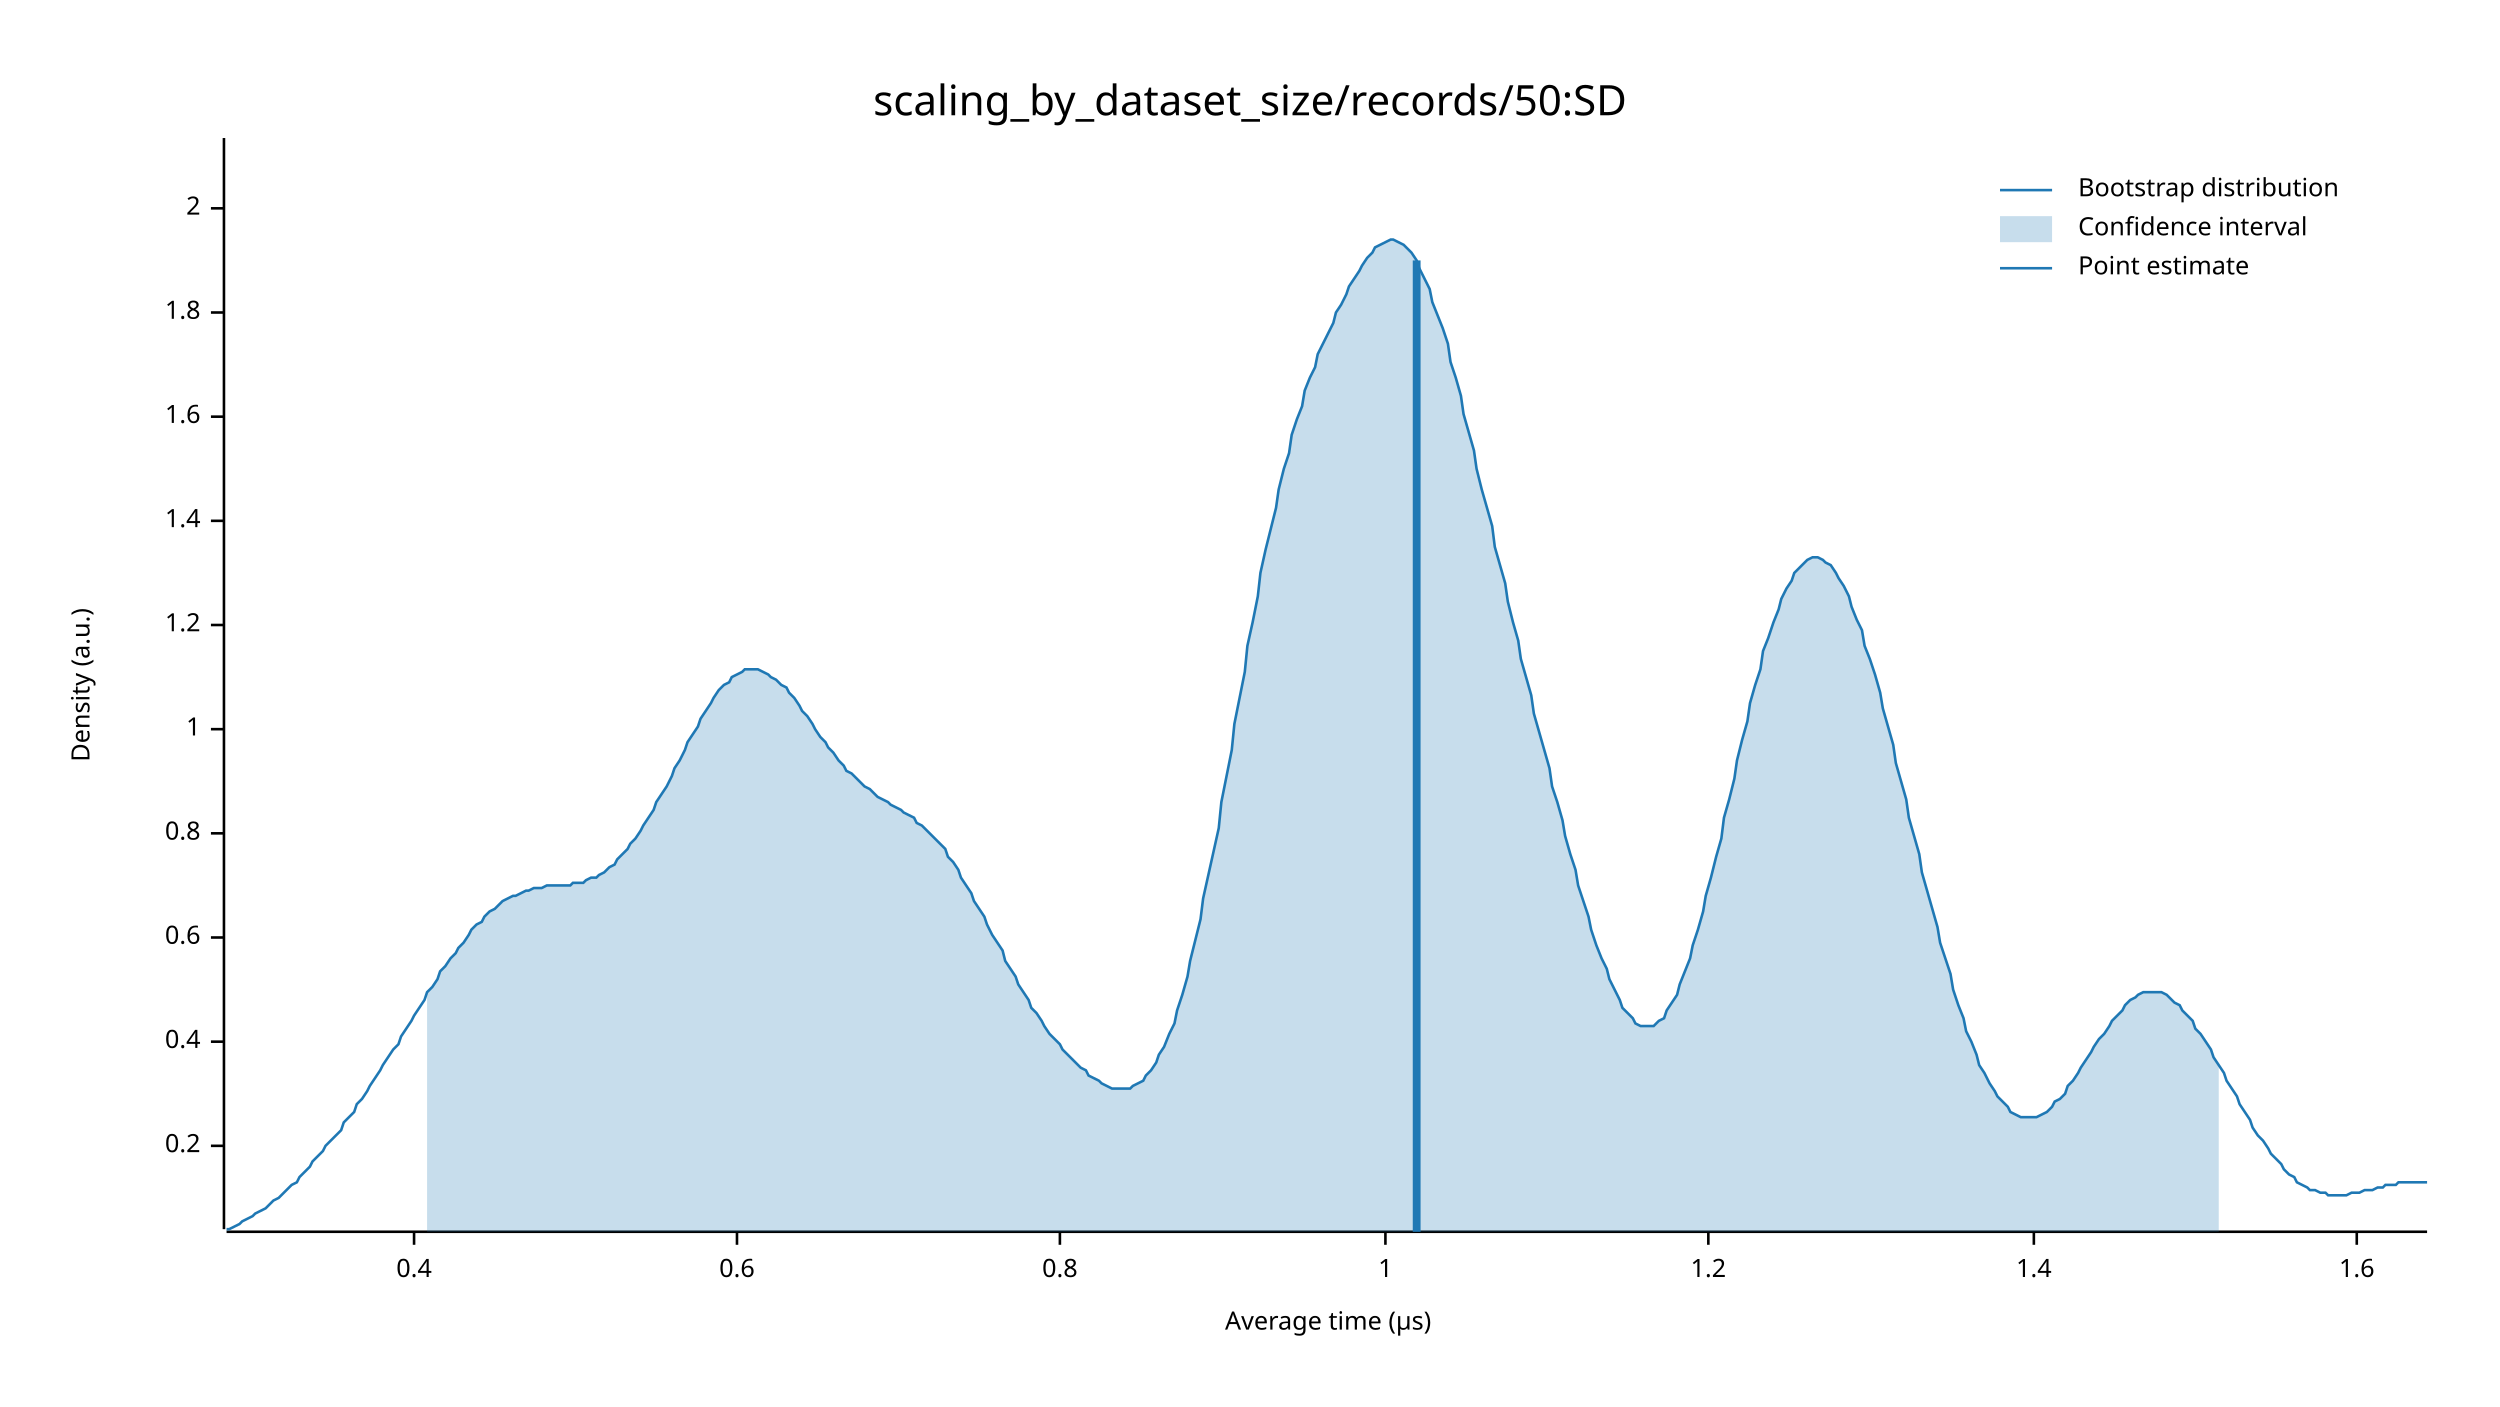
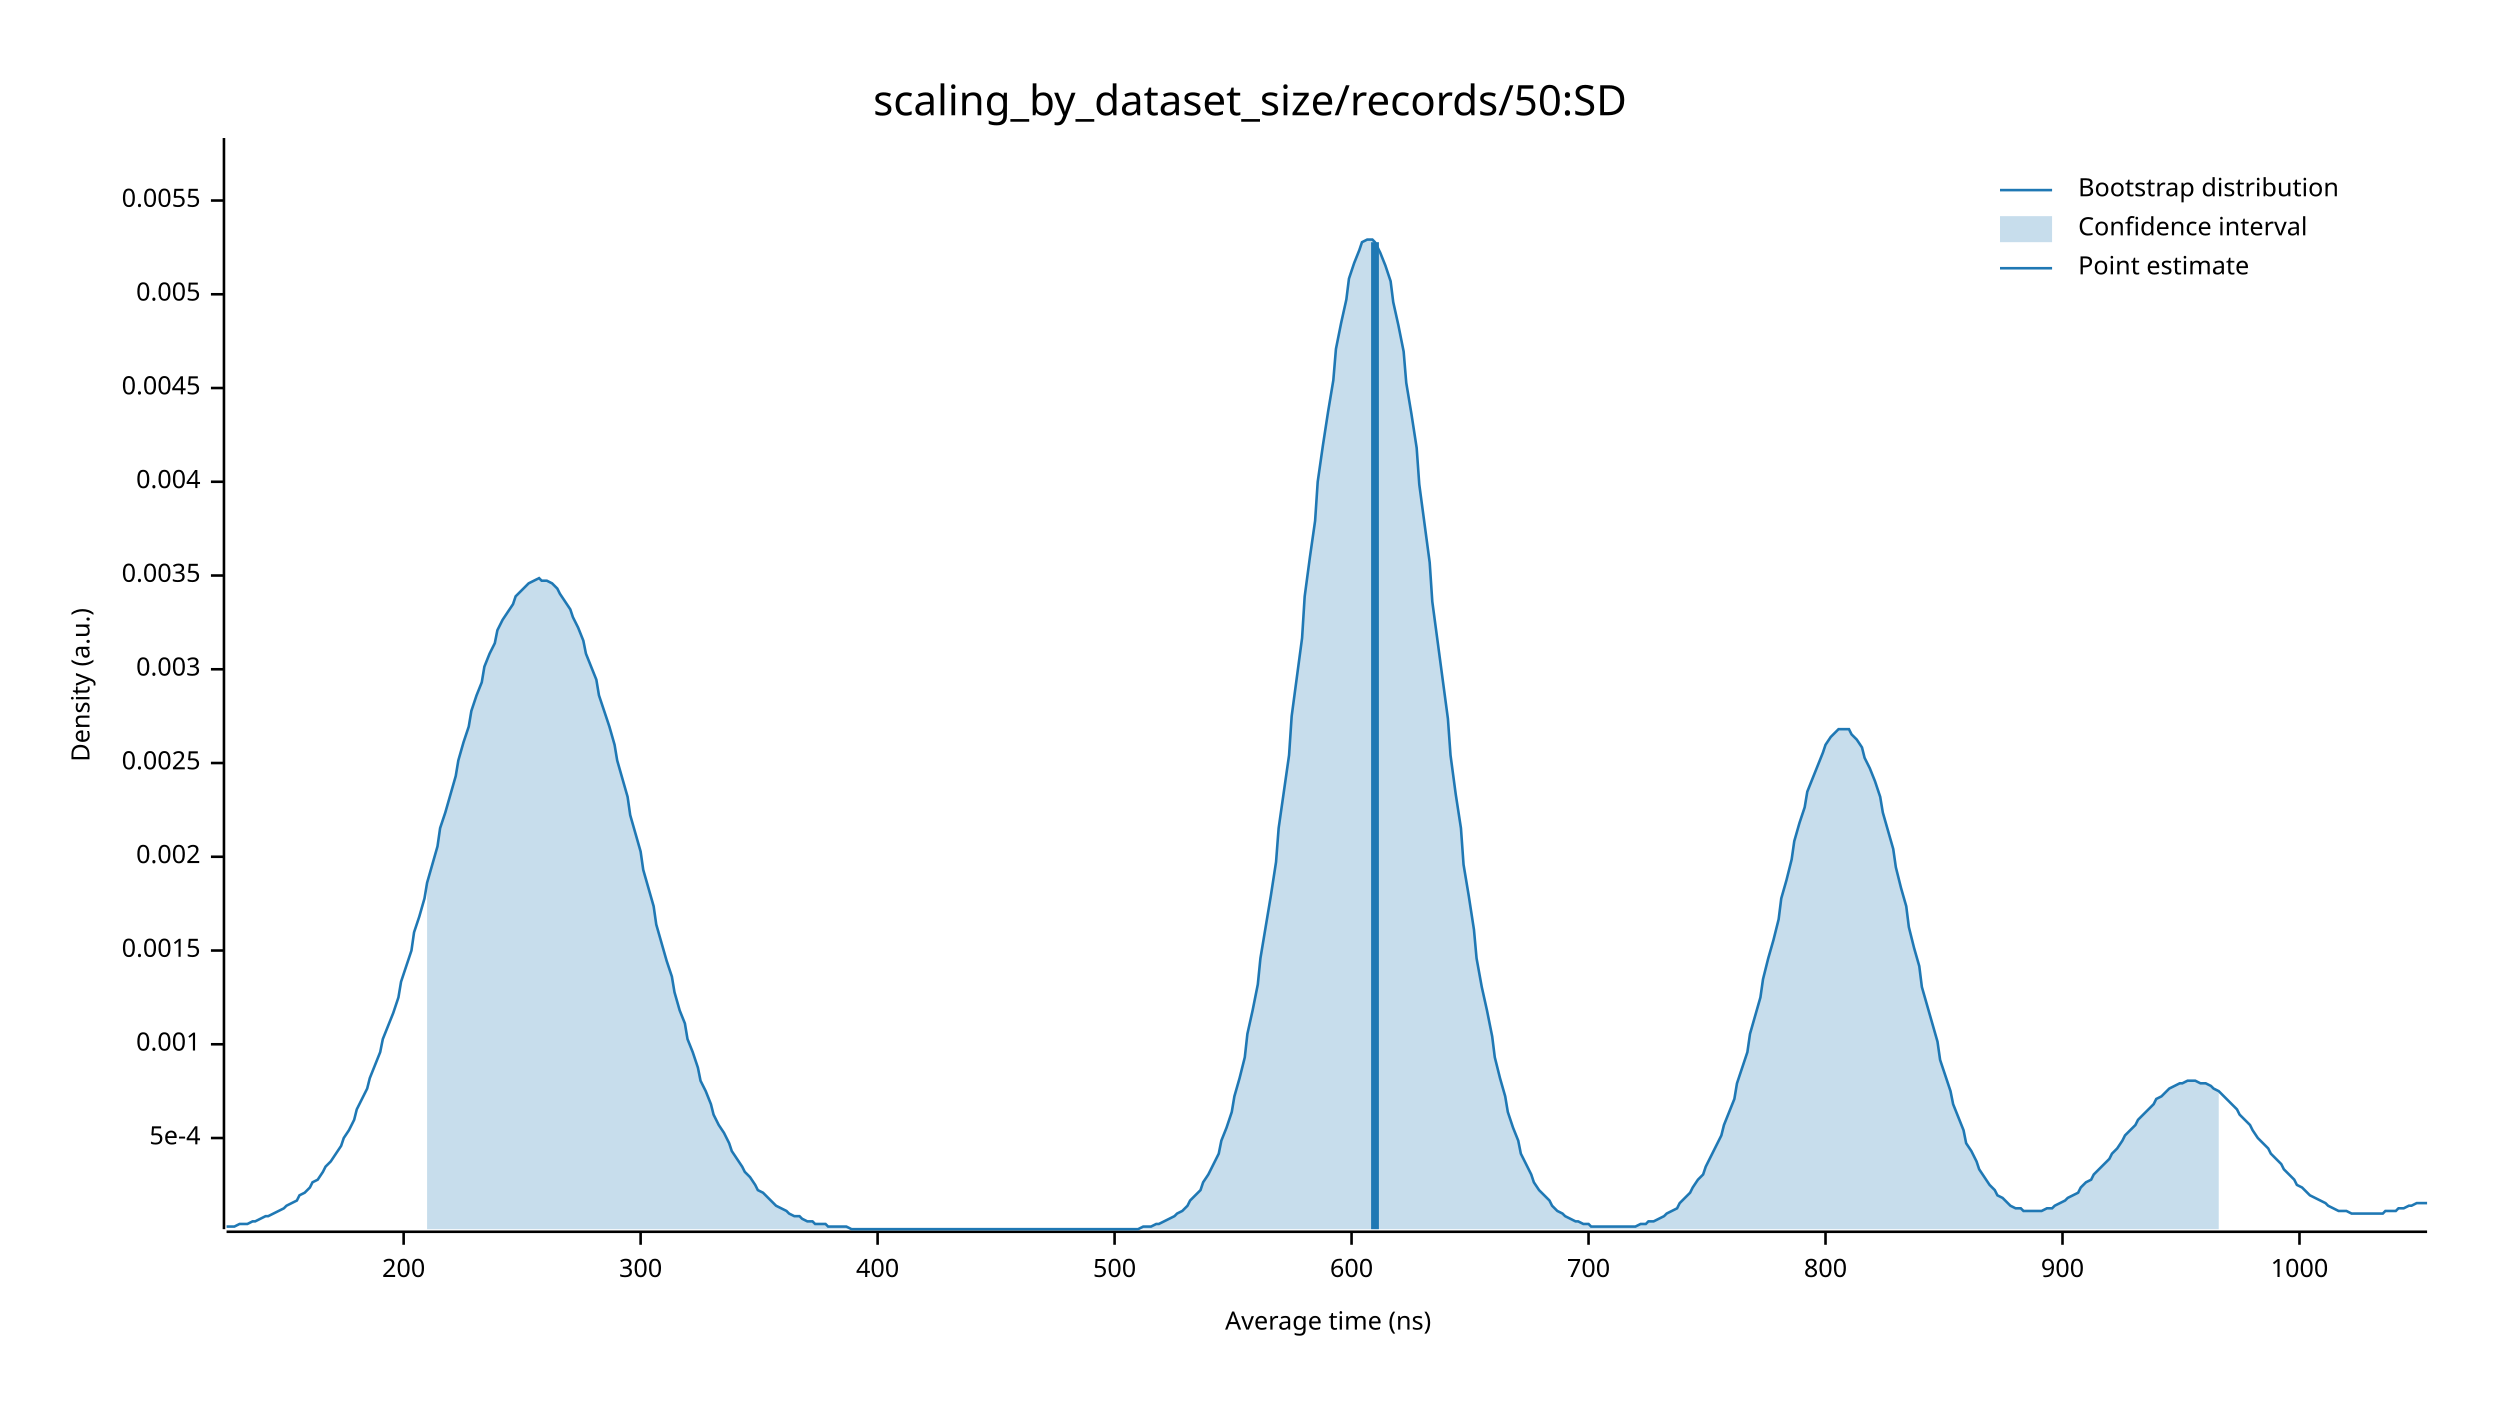
<svg xmlns="http://www.w3.org/2000/svg" width="960" height="540" viewBox="0 0 960 540">
  <text x="480" y="32" dy="0.76em" text-anchor="middle" font-family="sans-serif" font-size="16.129" opacity="1" fill="#000000">
scaling_by_dataset_size/records/50:SD
</text>
  <text x="27" y="263" dy="0.76em" text-anchor="middle" font-family="sans-serif" font-size="9.677" opacity="1" fill="#000000" transform="rotate(270, 27, 263)">
Density (a.u.)
</text>
  <text x="510" y="513" dy="-0.5ex" text-anchor="middle" font-family="sans-serif" font-size="9.677" opacity="1" fill="#000000">
- Average time (µs)
+ Average time (ns)
</text>
  <polyline fill="none" opacity="1" stroke="#000000" stroke-width="1" points="86,53 86,472 " />
-   <text x="77" y="440" dy="0.5ex" text-anchor="end" font-family="sans-serif" font-size="9.677" opacity="1" fill="#000000">
- 0.2
+   <text x="77" y="437" dy="0.5ex" text-anchor="end" font-family="sans-serif" font-size="9.677" opacity="1" fill="#000000">
+ 5e-4
</text>
-   <polyline fill="none" opacity="1" stroke="#000000" stroke-width="1" points="81,440 86,440 " />
-   <text x="77" y="400" dy="0.5ex" text-anchor="end" font-family="sans-serif" font-size="9.677" opacity="1" fill="#000000">
- 0.4
+   <polyline fill="none" opacity="1" stroke="#000000" stroke-width="1" points="81,437 86,437 " />
+   <text x="77" y="401" dy="0.5ex" text-anchor="end" font-family="sans-serif" font-size="9.677" opacity="1" fill="#000000">
+ 0.001
</text>
-   <polyline fill="none" opacity="1" stroke="#000000" stroke-width="1" points="81,400 86,400 " />
-   <text x="77" y="360" dy="0.5ex" text-anchor="end" font-family="sans-serif" font-size="9.677" opacity="1" fill="#000000">
- 0.6
+   <polyline fill="none" opacity="1" stroke="#000000" stroke-width="1" points="81,401 86,401 " />
+   <text x="77" y="365" dy="0.5ex" text-anchor="end" font-family="sans-serif" font-size="9.677" opacity="1" fill="#000000">
+ 0.0015
</text>
-   <polyline fill="none" opacity="1" stroke="#000000" stroke-width="1" points="81,360 86,360 " />
-   <text x="77" y="320" dy="0.5ex" text-anchor="end" font-family="sans-serif" font-size="9.677" opacity="1" fill="#000000">
- 0.8
+   <polyline fill="none" opacity="1" stroke="#000000" stroke-width="1" points="81,365 86,365 " />
+   <text x="77" y="329" dy="0.5ex" text-anchor="end" font-family="sans-serif" font-size="9.677" opacity="1" fill="#000000">
+ 0.002
</text>
-   <polyline fill="none" opacity="1" stroke="#000000" stroke-width="1" points="81,320 86,320 " />
-   <text x="77" y="280" dy="0.5ex" text-anchor="end" font-family="sans-serif" font-size="9.677" opacity="1" fill="#000000">
- 1
+   <polyline fill="none" opacity="1" stroke="#000000" stroke-width="1" points="81,329 86,329 " />
+   <text x="77" y="293" dy="0.5ex" text-anchor="end" font-family="sans-serif" font-size="9.677" opacity="1" fill="#000000">
+ 0.0025
</text>
-   <polyline fill="none" opacity="1" stroke="#000000" stroke-width="1" points="81,280 86,280 " />
-   <text x="77" y="240" dy="0.5ex" text-anchor="end" font-family="sans-serif" font-size="9.677" opacity="1" fill="#000000">
- 1.2
+   <polyline fill="none" opacity="1" stroke="#000000" stroke-width="1" points="81,293 86,293 " />
+   <text x="77" y="257" dy="0.5ex" text-anchor="end" font-family="sans-serif" font-size="9.677" opacity="1" fill="#000000">
+ 0.003
</text>
-   <polyline fill="none" opacity="1" stroke="#000000" stroke-width="1" points="81,240 86,240 " />
-   <text x="77" y="200" dy="0.5ex" text-anchor="end" font-family="sans-serif" font-size="9.677" opacity="1" fill="#000000">
- 1.4
+   <polyline fill="none" opacity="1" stroke="#000000" stroke-width="1" points="81,257 86,257 " />
+   <text x="77" y="221" dy="0.5ex" text-anchor="end" font-family="sans-serif" font-size="9.677" opacity="1" fill="#000000">
+ 0.0035
</text>
-   <polyline fill="none" opacity="1" stroke="#000000" stroke-width="1" points="81,200 86,200 " />
-   <text x="77" y="160" dy="0.5ex" text-anchor="end" font-family="sans-serif" font-size="9.677" opacity="1" fill="#000000">
- 1.6
+   <polyline fill="none" opacity="1" stroke="#000000" stroke-width="1" points="81,221 86,221 " />
+   <text x="77" y="185" dy="0.5ex" text-anchor="end" font-family="sans-serif" font-size="9.677" opacity="1" fill="#000000">
+ 0.004
</text>
-   <polyline fill="none" opacity="1" stroke="#000000" stroke-width="1" points="81,160 86,160 " />
-   <text x="77" y="120" dy="0.5ex" text-anchor="end" font-family="sans-serif" font-size="9.677" opacity="1" fill="#000000">
- 1.8
+   <polyline fill="none" opacity="1" stroke="#000000" stroke-width="1" points="81,185 86,185 " />
+   <text x="77" y="149" dy="0.5ex" text-anchor="end" font-family="sans-serif" font-size="9.677" opacity="1" fill="#000000">
+ 0.0045
</text>
-   <polyline fill="none" opacity="1" stroke="#000000" stroke-width="1" points="81,120 86,120 " />
-   <text x="77" y="80" dy="0.5ex" text-anchor="end" font-family="sans-serif" font-size="9.677" opacity="1" fill="#000000">
- 2
+   <polyline fill="none" opacity="1" stroke="#000000" stroke-width="1" points="81,149 86,149 " />
+   <text x="77" y="113" dy="0.5ex" text-anchor="end" font-family="sans-serif" font-size="9.677" opacity="1" fill="#000000">
+ 0.005
</text>
-   <polyline fill="none" opacity="1" stroke="#000000" stroke-width="1" points="81,80 86,80 " />
+   <polyline fill="none" opacity="1" stroke="#000000" stroke-width="1" points="81,113 86,113 " />
+   <text x="77" y="77" dy="0.5ex" text-anchor="end" font-family="sans-serif" font-size="9.677" opacity="1" fill="#000000">
+ 0.0055
+ </text>
+   <polyline fill="none" opacity="1" stroke="#000000" stroke-width="1" points="81,77 86,77 " />
  <polyline fill="none" opacity="1" stroke="#000000" stroke-width="1" points="87,473 932,473 " />
-   <text x="159" y="483" dy="0.76em" text-anchor="middle" font-family="sans-serif" font-size="9.677" opacity="1" fill="#000000">
- 0.4
+   <text x="155" y="483" dy="0.76em" text-anchor="middle" font-family="sans-serif" font-size="9.677" opacity="1" fill="#000000">
+ 200
</text>
-   <polyline fill="none" opacity="1" stroke="#000000" stroke-width="1" points="159,473 159,478 " />
-   <text x="283" y="483" dy="0.76em" text-anchor="middle" font-family="sans-serif" font-size="9.677" opacity="1" fill="#000000">
- 0.6
+   <polyline fill="none" opacity="1" stroke="#000000" stroke-width="1" points="155,473 155,478 " />
+   <text x="246" y="483" dy="0.76em" text-anchor="middle" font-family="sans-serif" font-size="9.677" opacity="1" fill="#000000">
+ 300
</text>
-   <polyline fill="none" opacity="1" stroke="#000000" stroke-width="1" points="283,473 283,478 " />
-   <text x="407" y="483" dy="0.76em" text-anchor="middle" font-family="sans-serif" font-size="9.677" opacity="1" fill="#000000">
- 0.8
+   <polyline fill="none" opacity="1" stroke="#000000" stroke-width="1" points="246,473 246,478 " />
+   <text x="337" y="483" dy="0.76em" text-anchor="middle" font-family="sans-serif" font-size="9.677" opacity="1" fill="#000000">
+ 400
</text>
-   <polyline fill="none" opacity="1" stroke="#000000" stroke-width="1" points="407,473 407,478 " />
-   <text x="532" y="483" dy="0.76em" text-anchor="middle" font-family="sans-serif" font-size="9.677" opacity="1" fill="#000000">
- 1
+   <polyline fill="none" opacity="1" stroke="#000000" stroke-width="1" points="337,473 337,478 " />
+   <text x="428" y="483" dy="0.76em" text-anchor="middle" font-family="sans-serif" font-size="9.677" opacity="1" fill="#000000">
+ 500
</text>
-   <polyline fill="none" opacity="1" stroke="#000000" stroke-width="1" points="532,473 532,478 " />
-   <text x="656" y="483" dy="0.76em" text-anchor="middle" font-family="sans-serif" font-size="9.677" opacity="1" fill="#000000">
- 1.2
+   <polyline fill="none" opacity="1" stroke="#000000" stroke-width="1" points="428,473 428,478 " />
+   <text x="519" y="483" dy="0.76em" text-anchor="middle" font-family="sans-serif" font-size="9.677" opacity="1" fill="#000000">
+ 600
</text>
-   <polyline fill="none" opacity="1" stroke="#000000" stroke-width="1" points="656,473 656,478 " />
-   <text x="781" y="483" dy="0.76em" text-anchor="middle" font-family="sans-serif" font-size="9.677" opacity="1" fill="#000000">
- 1.4
+   <polyline fill="none" opacity="1" stroke="#000000" stroke-width="1" points="519,473 519,478 " />
+   <text x="610" y="483" dy="0.76em" text-anchor="middle" font-family="sans-serif" font-size="9.677" opacity="1" fill="#000000">
+ 700
</text>
-   <polyline fill="none" opacity="1" stroke="#000000" stroke-width="1" points="781,473 781,478 " />
-   <text x="905" y="483" dy="0.76em" text-anchor="middle" font-family="sans-serif" font-size="9.677" opacity="1" fill="#000000">
- 1.6
+   <polyline fill="none" opacity="1" stroke="#000000" stroke-width="1" points="610,473 610,478 " />
+   <text x="701" y="483" dy="0.76em" text-anchor="middle" font-family="sans-serif" font-size="9.677" opacity="1" fill="#000000">
+ 800
</text>
-   <polyline fill="none" opacity="1" stroke="#000000" stroke-width="1" points="905,473 905,478 " />
-   <polyline fill="none" opacity="1" stroke="#1F78B4" stroke-width="1" points="87,472 88,472 90,471 92,470 93,469 95,468 97,467 98,466 100,465 102,464 103,463 105,461 107,460 109,458 110,457 112,455 114,454 115,452 117,450 119,448 120,446 122,444 124,442 125,440 127,438 129,436 131,434 132,431 134,429 136,427 137,424 139,422 141,419 142,417 144,414 146,411 147,409 149,406 151,403 153,401 154,398 156,395 158,392 159,390 161,387 163,384 164,381 166,379 168,376 169,373 171,371 173,368 175,366 176,364 178,362 180,359 181,357 183,355 185,354 186,352 188,350 190,349 191,348 193,346 195,345 197,344 198,344 200,343 202,342 203,342 205,341 207,341 208,341 210,340 212,340 214,340 215,340 217,340 219,340 220,339 222,339 224,339 225,338 227,337 229,337 230,336 232,335 234,333 236,332 237,330 239,328 241,326 242,324 244,322 246,319 247,317 249,314 251,311 252,308 254,305 256,302 258,298 259,295 261,292 263,288 264,285 266,282 268,279 269,276 271,273 273,270 274,268 276,265 278,263 280,262 281,260 283,259 285,258 286,257 288,257 290,257 291,257 293,258 295,259 296,260 298,261 300,263 302,264 303,266 305,268 307,271 308,273 310,275 312,278 313,280 315,283 317,285 318,287 320,289 322,292 324,294 325,296 327,297 329,299 330,300 332,302 334,303 335,304 337,306 339,307 341,308 342,309 344,310 346,311 347,312 349,313 351,314 352,316 354,317 356,319 357,320 359,322 361,324 363,326 364,329 366,331 368,334 369,337 371,340 373,343 374,346 376,349 378,352 379,355 381,359 383,362 385,365 386,369 388,372 390,375 391,378 393,381 395,384 396,387 398,389 400,392 401,394 403,397 405,399 407,401 408,403 410,405 412,407 413,408 415,410 417,411 418,413 420,414 422,415 423,416 425,417 427,418 429,418 430,418 432,418 434,418 435,417 437,416 439,415 440,413 442,411 444,408 445,405 447,402 449,397 451,393 452,388 454,382 456,375 457,369 459,361 461,353 462,345 464,336 466,327 468,318 469,308 471,298 473,288 474,278 476,268 478,258 479,248 481,239 483,229 484,220 486,211 488,203 490,195 491,188 493,180 495,174 496,167 498,161 500,156 501,150 503,145 505,141 506,136 508,132 510,128 512,124 513,120 515,117 517,113 518,110 520,107 522,104 523,102 525,99 527,97 528,95 530,94 532,93 534,92 535,92 537,93 539,94 540,95 542,97 544,100 545,103 547,107 549,111 550,116 552,121 554,126 556,132 557,139 559,145 561,152 562,159 564,166 566,173 567,180 569,188 571,195 573,202 574,210 576,217 578,224 579,231 581,239 583,246 584,253 586,260 588,267 589,274 591,281 593,288 595,295 596,302 598,308 600,315 601,321 603,328 605,334 606,340 608,346 610,352 611,357 613,363 615,368 617,372 618,376 620,380 622,384 623,387 625,389 627,391 628,393 630,394 632,394 633,394 635,394 637,392 639,391 640,388 642,385 644,382 645,378 647,373 649,368 650,363 652,357 654,350 655,344 657,337 659,329 661,322 662,314 664,307 666,299 667,292 669,284 671,277 672,270 674,263 676,257 677,250 679,245 681,239 683,234 684,230 686,226 688,223 689,220 691,218 693,216 694,215 696,214 698,214 700,215 701,216 703,217 705,220 706,222 708,225 710,229 711,233 713,238 715,242 716,248 718,253 720,259 722,266 723,272 725,279 727,286 728,293 730,300 732,307 733,314 735,321 737,328 738,335 740,342 742,349 744,356 745,362 747,368 749,374 750,380 752,386 754,391 755,396 757,400 759,405 760,409 762,412 764,416 766,419 767,421 769,423 771,425 772,427 774,428 776,429 777,429 779,429 781,429 782,429 784,428 786,427 788,425 789,423 791,422 793,420 794,417 796,415 798,412 799,410 801,407 803,404 804,402 806,399 808,397 810,394 811,392 813,390 815,388 816,386 818,384 820,383 821,382 823,381 825,381 827,381 828,381 830,381 832,382 833,383 835,385 837,386 838,388 840,390 842,392 843,395 845,397 847,400 849,403 850,406 852,409 854,412 855,415 857,418 859,421 860,424 862,427 864,430 865,433 867,436 869,438 871,441 872,443 874,445 876,447 877,449 879,451 881,452 882,454 884,455 886,456 887,457 889,457 891,458 893,458 894,459 896,459 898,459 899,459 901,459 903,458 904,458 906,458 908,457 909,457 911,457 913,456 915,456 916,455 918,455 920,455 921,454 923,454 925,454 926,454 928,454 930,454 932,454 " />
-   <polygon opacity="0.25" fill="#1F78B4" points="164,381 166,379 168,376 169,373 171,371 173,368 175,366 176,364 178,362 180,359 181,357 183,355 185,354 186,352 188,350 190,349 191,348 193,346 195,345 197,344 198,344 200,343 202,342 203,342 205,341 207,341 208,341 210,340 212,340 214,340 215,340 217,340 219,340 220,339 222,339 224,339 225,338 227,337 229,337 230,336 232,335 234,333 236,332 237,330 239,328 241,326 242,324 244,322 246,319 247,317 249,314 251,311 252,308 254,305 256,302 258,298 259,295 261,292 263,288 264,285 266,282 268,279 269,276 271,273 273,270 274,268 276,265 278,263 280,262 281,260 283,259 285,258 286,257 288,257 290,257 291,257 293,258 295,259 296,260 298,261 300,263 302,264 303,266 305,268 307,271 308,273 310,275 312,278 313,280 315,283 317,285 318,287 320,289 322,292 324,294 325,296 327,297 329,299 330,300 332,302 334,303 335,304 337,306 339,307 341,308 342,309 344,310 346,311 347,312 349,313 351,314 352,316 354,317 356,319 357,320 359,322 361,324 363,326 364,329 366,331 368,334 369,337 371,340 373,343 374,346 376,349 378,352 379,355 381,359 383,362 385,365 386,369 388,372 390,375 391,378 393,381 395,384 396,387 398,389 400,392 401,394 403,397 405,399 407,401 408,403 410,405 412,407 413,408 415,410 417,411 418,413 420,414 422,415 423,416 425,417 427,418 429,418 430,418 432,418 434,418 435,417 437,416 439,415 440,413 442,411 444,408 445,405 447,402 449,397 451,393 452,388 454,382 456,375 457,369 459,361 461,353 462,345 464,336 466,327 468,318 469,308 471,298 473,288 474,278 476,268 478,258 479,248 481,239 483,229 484,220 486,211 488,203 490,195 491,188 493,180 495,174 496,167 498,161 500,156 501,150 503,145 505,141 506,136 508,132 510,128 512,124 513,120 515,117 517,113 518,110 520,107 522,104 523,102 525,99 527,97 528,95 530,94 532,93 534,92 535,92 537,93 539,94 540,95 542,97 544,100 545,103 547,107 549,111 550,116 552,121 554,126 556,132 557,139 559,145 561,152 562,159 564,166 566,173 567,180 569,188 571,195 573,202 574,210 576,217 578,224 579,231 581,239 583,246 584,253 586,260 588,267 589,274 591,281 593,288 595,295 596,302 598,308 600,315 601,321 603,328 605,334 606,340 608,346 610,352 611,357 613,363 615,368 617,372 618,376 620,380 622,384 623,387 625,389 627,391 628,393 630,394 632,394 633,394 635,394 637,392 639,391 640,388 642,385 644,382 645,378 647,373 649,368 650,363 652,357 654,350 655,344 657,337 659,329 661,322 662,314 664,307 666,299 667,292 669,284 671,277 672,270 674,263 676,257 677,250 679,245 681,239 683,234 684,230 686,226 688,223 689,220 691,218 693,216 694,215 696,214 698,214 700,215 701,216 703,217 705,220 706,222 708,225 710,229 711,233 713,238 715,242 716,248 718,253 720,259 722,266 723,272 725,279 727,286 728,293 730,300 732,307 733,314 735,321 737,328 738,335 740,342 742,349 744,356 745,362 747,368 749,374 750,380 752,386 754,391 755,396 757,400 759,405 760,409 762,412 764,416 766,419 767,421 769,423 771,425 772,427 774,428 776,429 777,429 779,429 781,429 782,429 784,428 786,427 788,425 789,423 791,422 793,420 794,417 796,415 798,412 799,410 801,407 803,404 804,402 806,399 808,397 810,394 811,392 813,390 815,388 816,386 818,384 820,383 821,382 823,381 825,381 827,381 828,381 830,381 832,382 833,383 835,385 837,386 838,388 840,390 842,392 843,395 845,397 847,400 849,403 850,406 852,409 852,473 164,473 " />
-   <polyline fill="none" opacity="1" stroke="#1F78B4" stroke-width="3" points="544,473 544,100 " />
+   <polyline fill="none" opacity="1" stroke="#000000" stroke-width="1" points="701,473 701,478 " />
+   <text x="792" y="483" dy="0.76em" text-anchor="middle" font-family="sans-serif" font-size="9.677" opacity="1" fill="#000000">
+ 900
+ </text>
+   <polyline fill="none" opacity="1" stroke="#000000" stroke-width="1" points="792,473 792,478 " />
+   <text x="883" y="483" dy="0.76em" text-anchor="middle" font-family="sans-serif" font-size="9.677" opacity="1" fill="#000000">
+ 1000
+ </text>
+   <polyline fill="none" opacity="1" stroke="#000000" stroke-width="1" points="883,473 883,478 " />
+   <polyline fill="none" opacity="1" stroke="#1F78B4" stroke-width="1" points="87,471 88,471 90,471 92,470 93,470 95,470 97,469 98,469 100,468 102,467 103,467 105,466 107,465 109,464 110,463 112,462 114,461 115,459 117,458 119,456 120,454 122,453 124,450 125,448 127,446 129,443 131,440 132,437 134,434 136,430 137,426 139,422 141,418 142,414 144,409 146,404 147,399 149,394 151,389 153,383 154,377 156,371 158,365 159,358 161,352 163,345 164,339 166,332 168,325 169,318 171,312 173,305 175,298 176,292 178,285 180,279 181,273 183,267 185,262 186,256 188,251 190,247 191,242 193,238 195,235 197,232 198,229 200,227 202,225 203,224 205,223 207,222 208,223 210,223 212,224 214,226 215,228 217,231 219,234 220,237 222,241 224,246 225,251 227,256 229,261 230,267 232,273 234,279 236,286 237,292 239,299 241,306 242,313 244,320 246,327 247,334 249,341 251,348 252,355 254,362 256,369 258,375 259,381 261,388 263,393 264,399 266,404 268,410 269,415 271,419 273,424 274,428 276,432 278,435 280,439 281,442 283,445 285,448 286,450 288,452 290,455 291,457 293,458 295,460 296,461 298,463 300,464 302,465 303,466 305,467 307,467 308,468 310,469 312,469 313,470 315,470 317,470 318,471 320,471 322,471 324,471 325,471 327,472 329,472 330,472 332,472 334,472 335,472 337,472 339,472 341,472 342,472 344,472 346,472 347,472 349,472 351,472 352,472 354,472 356,472 357,472 359,472 361,472 363,472 364,472 366,472 368,472 369,472 371,472 373,472 374,472 376,472 378,472 379,472 381,472 383,472 385,472 386,472 388,472 390,472 391,472 393,472 395,472 396,472 398,472 400,472 401,472 403,472 405,472 407,472 408,472 410,472 412,472 413,472 415,472 417,472 418,472 420,472 422,472 423,472 425,472 427,472 429,472 430,472 432,472 434,472 435,472 437,472 439,471 440,471 442,471 444,470 445,470 447,469 449,468 451,467 452,466 454,465 456,463 457,461 459,459 461,457 462,454 464,451 466,447 468,443 469,438 471,433 473,427 474,421 476,414 478,406 479,397 481,388 483,378 484,368 486,356 488,344 490,331 491,318 493,304 495,290 496,275 498,260 500,245 501,229 503,214 505,200 506,185 508,171 510,158 512,146 513,134 515,124 517,115 518,107 520,101 522,96 523,93 525,92 527,92 528,93 530,97 532,102 534,108 535,116 537,125 539,135 540,147 542,159 544,172 545,186 547,201 549,216 550,231 552,246 554,261 556,276 557,290 559,305 561,318 562,332 564,344 566,357 567,368 569,379 571,388 573,398 574,406 576,414 578,421 579,427 581,433 583,438 584,443 586,447 588,451 589,454 591,457 593,459 595,461 596,463 598,465 600,466 601,467 603,468 605,469 606,469 608,470 610,470 611,471 613,471 615,471 617,471 618,471 620,471 622,471 623,471 625,471 627,471 628,471 630,470 632,470 633,469 635,469 637,468 639,467 640,466 642,465 644,464 645,462 647,460 649,458 650,456 652,453 654,451 655,448 657,444 659,440 661,436 662,432 664,427 666,422 667,416 669,410 671,404 672,397 674,390 676,383 677,376 679,368 681,361 683,353 684,345 686,338 688,330 689,323 691,316 693,310 694,304 696,299 698,294 700,289 701,286 703,283 705,281 706,280 708,280 710,280 711,282 713,284 715,287 716,291 718,295 720,300 722,306 723,312 725,319 727,326 728,333 730,341 732,348 733,356 735,364 737,371 738,379 740,386 742,393 744,400 745,407 747,413 749,419 750,424 752,429 754,434 755,439 757,442 759,446 760,449 762,452 764,455 766,457 767,459 769,460 771,462 772,463 774,464 776,464 777,465 779,465 781,465 782,465 784,465 786,464 788,464 789,463 791,462 793,461 794,460 796,459 798,458 799,456 801,454 803,453 804,451 806,449 808,447 810,445 811,443 813,441 815,438 816,436 818,434 820,432 821,430 823,428 825,426 827,424 828,422 830,421 832,419 833,418 835,417 837,416 838,416 840,415 842,415 843,415 845,416 847,416 849,417 850,418 852,419 854,421 855,422 857,424 859,426 860,428 862,430 864,432 865,434 867,437 869,439 871,441 872,443 874,445 876,447 877,449 879,451 881,453 882,455 884,456 886,458 887,459 889,460 891,461 893,462 894,463 896,464 898,465 899,465 901,465 903,466 904,466 906,466 908,466 909,466 911,466 913,466 915,466 916,465 918,465 920,465 921,464 923,464 925,463 926,463 928,462 930,462 932,462 " />
+   <polygon opacity="0.25" fill="#1F78B4" points="164,339 166,332 168,325 169,318 171,312 173,305 175,298 176,292 178,285 180,279 181,273 183,267 185,262 186,256 188,251 190,247 191,242 193,238 195,235 197,232 198,229 200,227 202,225 203,224 205,223 207,222 208,223 210,223 212,224 214,226 215,228 217,231 219,234 220,237 222,241 224,246 225,251 227,256 229,261 230,267 232,273 234,279 236,286 237,292 239,299 241,306 242,313 244,320 246,327 247,334 249,341 251,348 252,355 254,362 256,369 258,375 259,381 261,388 263,393 264,399 266,404 268,410 269,415 271,419 273,424 274,428 276,432 278,435 280,439 281,442 283,445 285,448 286,450 288,452 290,455 291,457 293,458 295,460 296,461 298,463 300,464 302,465 303,466 305,467 307,467 308,468 310,469 312,469 313,470 315,470 317,470 318,471 320,471 322,471 324,471 325,471 327,472 329,472 330,472 332,472 334,472 335,472 337,472 339,472 341,472 342,472 344,472 346,472 347,472 349,472 351,472 352,472 354,472 356,472 357,472 359,472 361,472 363,472 364,472 366,472 368,472 369,472 371,472 373,472 374,472 376,472 378,472 379,472 381,472 383,472 385,472 386,472 388,472 390,472 391,472 393,472 395,472 396,472 398,472 400,472 401,472 403,472 405,472 407,472 408,472 410,472 412,472 413,472 415,472 417,472 418,472 420,472 422,472 423,472 425,472 427,472 429,472 430,472 432,472 434,472 435,472 437,472 439,471 440,471 442,471 444,470 445,470 447,469 449,468 451,467 452,466 454,465 456,463 457,461 459,459 461,457 462,454 464,451 466,447 468,443 469,438 471,433 473,427 474,421 476,414 478,406 479,397 481,388 483,378 484,368 486,356 488,344 490,331 491,318 493,304 495,290 496,275 498,260 500,245 501,229 503,214 505,200 506,185 508,171 510,158 512,146 513,134 515,124 517,115 518,107 520,101 522,96 523,93 525,92 527,92 528,93 530,97 532,102 534,108 535,116 537,125 539,135 540,147 542,159 544,172 545,186 547,201 549,216 550,231 552,246 554,261 556,276 557,290 559,305 561,318 562,332 564,344 566,357 567,368 569,379 571,388 573,398 574,406 576,414 578,421 579,427 581,433 583,438 584,443 586,447 588,451 589,454 591,457 593,459 595,461 596,463 598,465 600,466 601,467 603,468 605,469 606,469 608,470 610,470 611,471 613,471 615,471 617,471 618,471 620,471 622,471 623,471 625,471 627,471 628,471 630,470 632,470 633,469 635,469 637,468 639,467 640,466 642,465 644,464 645,462 647,460 649,458 650,456 652,453 654,451 655,448 657,444 659,440 661,436 662,432 664,427 666,422 667,416 669,410 671,404 672,397 674,390 676,383 677,376 679,368 681,361 683,353 684,345 686,338 688,330 689,323 691,316 693,310 694,304 696,299 698,294 700,289 701,286 703,283 705,281 706,280 708,280 710,280 711,282 713,284 715,287 716,291 718,295 720,300 722,306 723,312 725,319 727,326 728,333 730,341 732,348 733,356 735,364 737,371 738,379 740,386 742,393 744,400 745,407 747,413 749,419 750,424 752,429 754,434 755,439 757,442 759,446 760,449 762,452 764,455 766,457 767,459 769,460 771,462 772,463 774,464 776,464 777,465 779,465 781,465 782,465 784,465 786,464 788,464 789,463 791,462 793,461 794,460 796,459 798,458 799,456 801,454 803,453 804,451 806,449 808,447 810,445 811,443 813,441 815,438 816,436 818,434 820,432 821,430 823,428 825,426 827,424 828,422 830,421 832,419 833,418 835,417 837,416 838,416 840,415 842,415 843,415 845,416 847,416 849,417 850,418 852,419 852,472 164,472 " />
+   <polyline fill="none" opacity="1" stroke="#1F78B4" stroke-width="3" points="528,472 528,93 " />
  <text x="798" y="68" dy="0.76em" text-anchor="start" font-family="sans-serif" font-size="9.677" opacity="1" fill="#000000">
Bootstrap distribution
</text>
  <text x="798" y="83" dy="0.76em" text-anchor="start" font-family="sans-serif" font-size="9.677" opacity="1" fill="#000000">
Confidence interval
</text>
  <text x="798" y="98" dy="0.76em" text-anchor="start" font-family="sans-serif" font-size="9.677" opacity="1" fill="#000000">
Point estimate
</text>
  <polyline fill="none" opacity="1" stroke="#1F78B4" stroke-width="1" points="768,73 788,73 " />
  <rect x="768" y="83" width="20" height="10" opacity="0.25" fill="#1F78B4" stroke="none" />
  <polyline fill="none" opacity="1" stroke="#1F78B4" stroke-width="1" points="768,103 788,103 " />
</svg>
